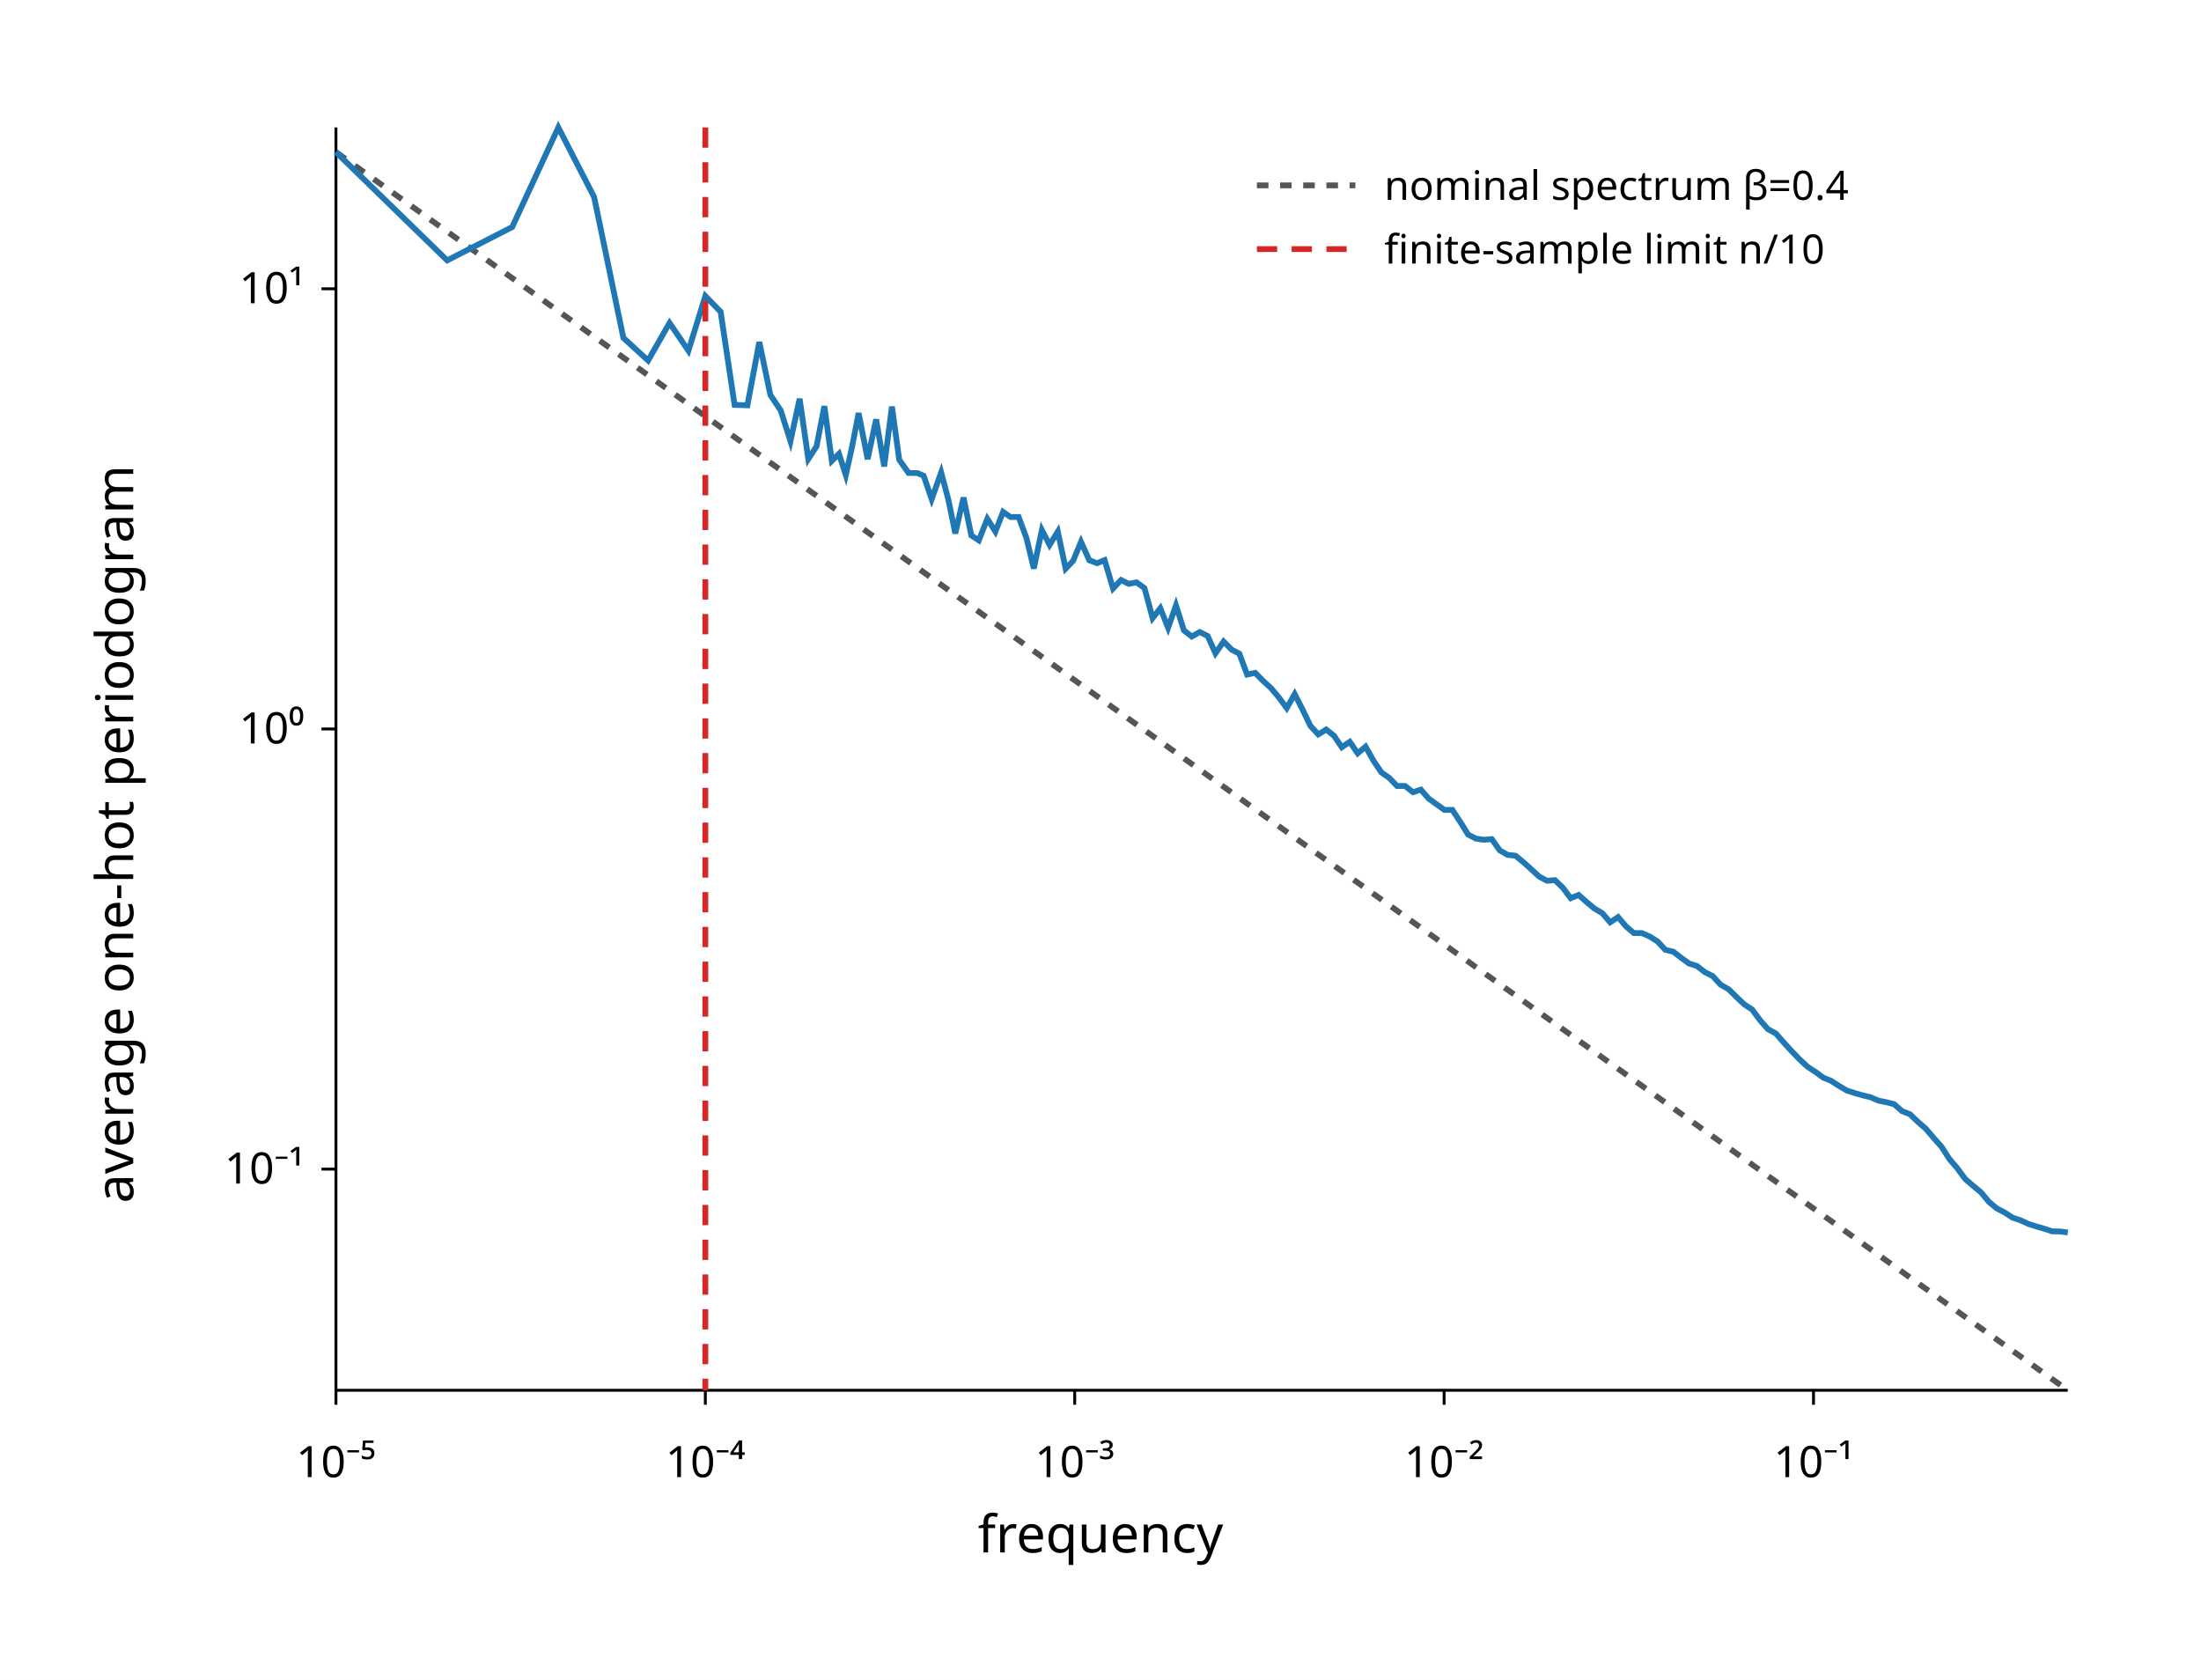
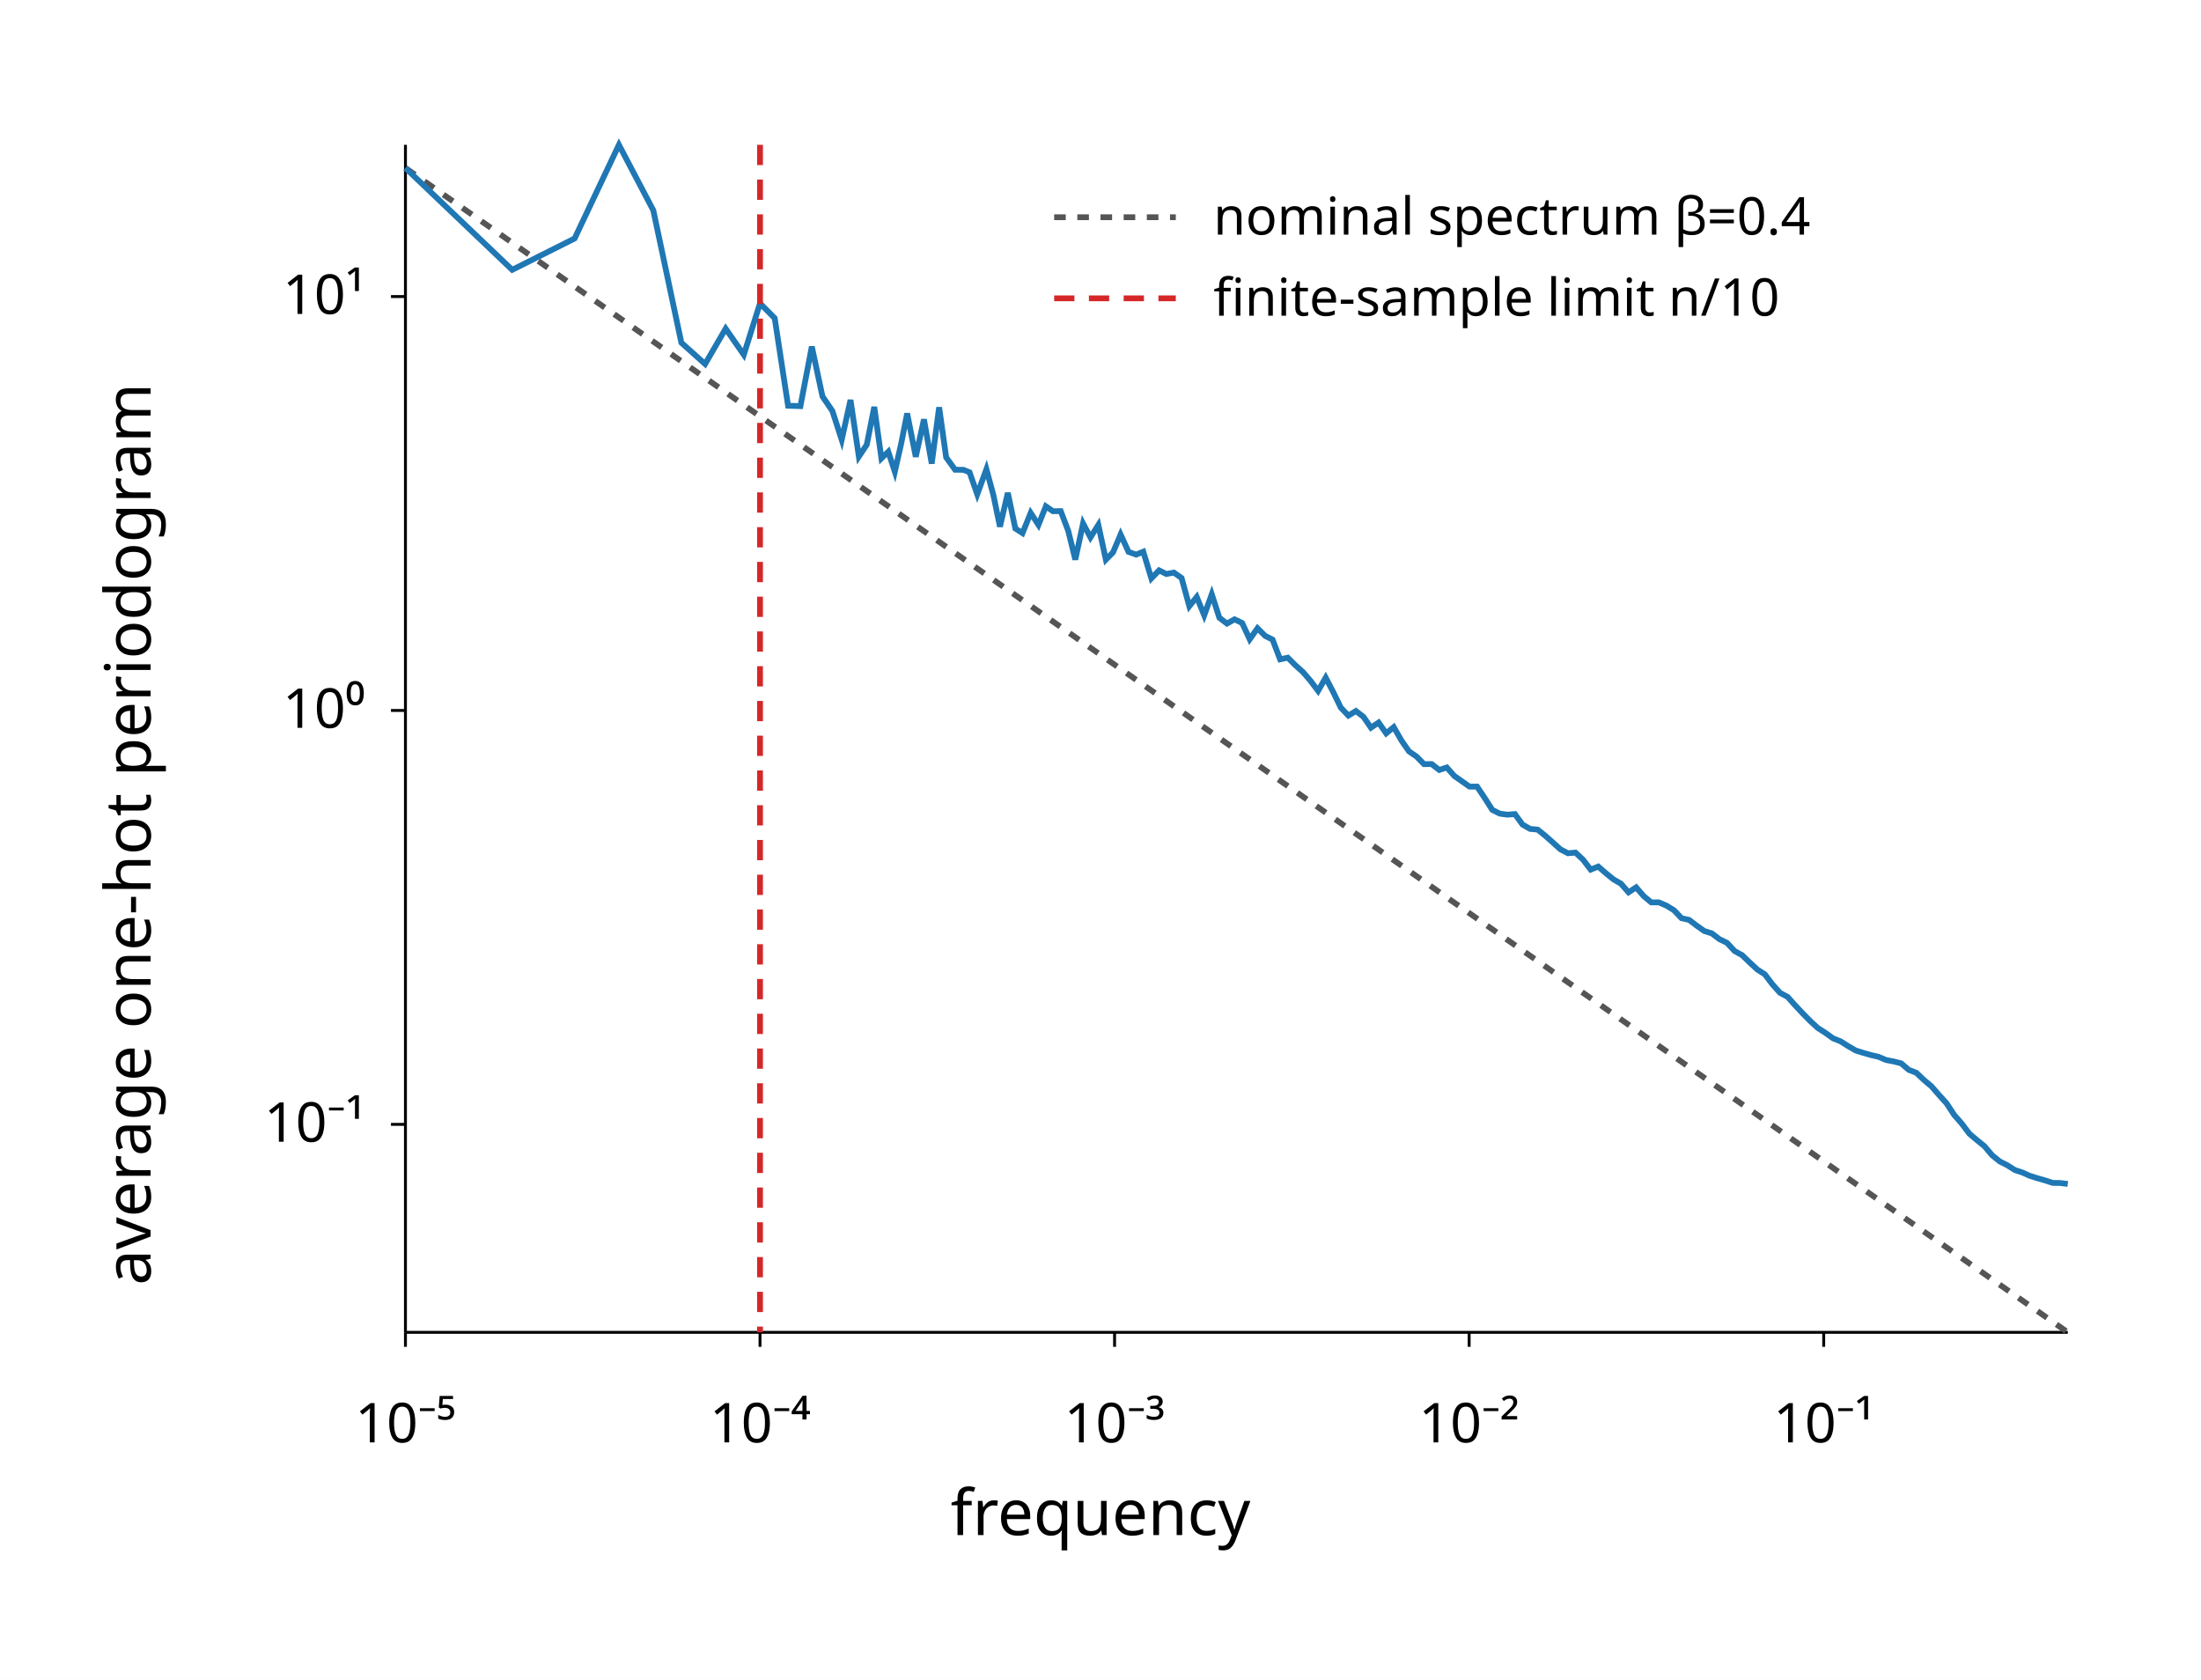
<svg xmlns="http://www.w3.org/2000/svg" width="760" height="580" viewBox="0 0 760 580">
  <rect width="100%" height="100%" fill="white" />
-   <line x1="116" y1="480" x2="714" y2="480" stroke="black" />
-   <line x1="116" y1="44" x2="116" y2="480" stroke="black" />
-   <line x1="116.0" y1="480" x2="116.0" y2="485" stroke="black" />
-   <text x="116.0" y="510" text-anchor="middle" font-family="sans-serif" font-size="15">10⁻⁵</text>
-   <line x1="243.549" y1="480" x2="243.549" y2="485" stroke="black" />
-   <text x="243.549" y="510" text-anchor="middle" font-family="sans-serif" font-size="15">10⁻⁴</text>
-   <line x1="371.099" y1="480" x2="371.099" y2="485" stroke="black" />
-   <text x="371.099" y="510" text-anchor="middle" font-family="sans-serif" font-size="15">10⁻³</text>
-   <line x1="498.648" y1="480" x2="498.648" y2="485" stroke="black" />
-   <text x="498.648" y="510" text-anchor="middle" font-family="sans-serif" font-size="15">10⁻²</text>
-   <line x1="626.197" y1="480" x2="626.197" y2="485" stroke="black" />
-   <text x="626.197" y="510" text-anchor="middle" font-family="sans-serif" font-size="15">10⁻¹</text>
-   <line x1="111" y1="403.643" x2="116" y2="403.643" stroke="black" />
-   <text x="105" y="408.643" text-anchor="end" font-family="sans-serif" font-size="15">10⁻¹</text>
-   <line x1="111" y1="251.675" x2="116" y2="251.675" stroke="black" />
-   <text x="105" y="256.675" text-anchor="end" font-family="sans-serif" font-size="15">10⁰</text>
-   <line x1="111" y1="99.707" x2="116" y2="99.707" stroke="black" />
-   <text x="105" y="104.707" text-anchor="end" font-family="sans-serif" font-size="15">10¹</text>
-   <polyline fill="none" stroke="#555555" stroke-width="2" stroke-dasharray="4 4" points="116.0,52.51 154.4,79.96 176.86,96.01 192.79,107.41 205.15,116.24 215.25,123.46 223.79,129.57 231.19,134.85 237.71,139.52 243.55,143.69 248.83,147.46 253.65,150.91 258.08,154.08 262.19,157.01 266.01,159.75 269.58,162.3 272.94,164.7 276.11,166.97 279.1,169.11 281.95,171.14 284.65,173.07 287.23,174.91 289.69,176.67 292.05,178.36 294.31,179.97 296.48,181.53 299.58,183.74 302.53,185.85 305.31,187.84 307.98,189.75 310.51,191.56 313.73,193.86 316.76,196.03 318.94,197.58 321.7,199.56 324.98,201.91 327.47,203.69 329.86,205.39 332.7,207.42 335.4,209.35 337.98,211.19 340.92,213.3 343.71,215.29 346.37,217.2 348.91,219.01 351.73,221.02 354.42,222.95 356.97,224.77 359.76,226.77 362.42,228.66 365.26,230.69 367.96,232.63 370.54,234.47 373.27,236.42 376.12,238.46 378.84,240.4 381.42,242.25 384.33,244.33 387.1,246.31 389.73,248.19 392.43,250.12 395.19,252.09 397.99,254.09 400.65,256.0 403.34,257.92 406.06,259.87 408.79,261.82 411.53,263.77 414.26,265.73 416.99,267.68 419.7,269.62 422.51,271.62 425.29,273.61 427.93,275.5 430.64,277.44 433.41,279.41 436.13,281.36 438.88,283.33 441.59,285.26 444.31,287.21 447.05,289.17 449.72,291.08 452.47,293.04 455.2,295.0 457.93,296.94 460.63,298.88 463.32,300.79 466.08,302.77 468.8,304.72 471.53,306.67 474.27,308.62 476.99,310.57 479.71,312.51 482.41,314.44 485.16,316.41 487.89,318.36 490.61,320.3 493.33,322.25 496.03,324.18 498.78,326.15 501.5,328.09 504.22,330.04 506.96,331.99 509.68,333.94 512.4,335.89 515.12,337.83 517.85,339.78 520.58,341.73 523.29,343.67 526.01,345.61 528.75,347.57 531.48,349.52 534.2,351.47 536.91,353.41 539.64,355.35 542.37,357.31 545.09,359.25 547.81,361.2 550.54,363.15 553.26,365.09 555.99,367.05 558.72,368.99 561.44,370.94 564.16,372.89 566.89,374.83 569.61,376.78 572.34,378.73 575.06,380.68 577.78,382.62 580.51,384.57 583.23,386.52 585.95,388.46 588.68,390.41 591.4,392.36 594.13,394.31 596.86,396.26 599.58,398.21 602.3,400.15 605.03,402.1 607.75,404.05 610.47,405.99 613.2,407.94 615.92,409.89 618.65,411.84 621.37,413.78 624.1,415.73 626.82,417.68 629.54,419.63 632.27,421.57 635.0,423.52 637.72,425.47 640.44,427.42 643.17,429.36 645.89,431.31 648.62,433.26 651.34,435.21 654.06,437.15 656.79,439.1 659.51,441.05 662.24,443.0 664.96,444.94 667.69,446.89 670.41,448.84 673.13,450.79 675.86,452.73 678.58,454.68 681.31,456.63 684.03,458.58 686.76,460.52 689.48,462.47 692.21,464.42 694.93,466.37 697.65,468.31 700.38,470.26 703.1,472.21 705.83,474.16 708.55,476.11 711.28,478.05 714.0,480.0" />
-   <line x1="434" y1="64" x2="468" y2="64" stroke="#555555" stroke-width="2" stroke-dasharray="4 4" />
-   <text x="478" y="69" font-family="sans-serif" font-size="14">nominal spectrum β=0.4</text>
-   <polyline fill="none" stroke="#1f77b4" stroke-width="2" points="116.0,52.51 154.4,89.9 176.86,78.39 192.79,44.0 205.15,68.04 215.25,116.65 223.79,124.48 231.19,111.5 237.71,121.08 243.55,102.21 248.83,107.64 253.65,139.79 258.08,139.94 262.19,118.09 266.01,136.36 269.58,141.72 272.94,152.31 276.11,137.68 279.1,158.47 281.95,154.1 284.65,140.23 287.23,159.12 289.69,156.68 292.05,164.01 294.31,153.82 296.48,142.62 299.58,158.53 302.53,144.8 305.31,161.04 307.98,140.37 310.51,158.75 313.73,163.3 316.76,163.33 318.94,164.24 321.7,172.33 324.98,163.11 327.47,172.51 329.86,184.18 332.7,171.79 335.4,184.88 337.98,186.56 340.92,179.14 343.71,183.53 346.37,176.73 348.91,178.51 351.73,178.49 354.42,185.71 356.97,196.28 359.76,183.0 362.42,188.14 365.26,183.54 367.96,196.32 370.54,193.64 373.27,187.06 376.12,193.44 378.84,194.45 381.42,193.39 384.33,203.18 387.1,200.25 389.73,201.58 392.43,201.05 395.19,203.05 397.99,213.41 400.65,210.0 403.34,216.76 406.06,209.01 408.79,217.63 411.53,219.77 414.26,218.21 416.99,219.57 419.7,225.55 422.51,221.5 425.29,224.31 427.93,225.66 430.64,232.9 433.41,232.3 436.13,235.07 438.88,237.58 441.59,240.8 444.31,244.48 447.05,239.63 449.72,244.86 452.47,250.61 455.2,253.55 457.93,251.88 460.63,254.01 463.32,258.0 466.08,256.11 468.8,260.09 471.53,257.79 474.27,262.66 476.99,266.69 479.71,268.58 482.41,271.38 485.16,271.35 487.89,273.51 490.61,272.62 493.33,275.73 496.03,277.67 498.78,279.64 501.5,279.63 504.22,283.76 506.96,288.17 509.68,289.55 512.4,289.94 515.12,289.72 517.85,293.59 520.58,295.16 523.29,295.43 526.01,297.66 528.75,300.14 531.48,302.65 534.2,304.1 536.91,303.87 539.64,306.48 542.37,310.11 545.09,308.98 547.81,311.4 550.54,313.67 553.26,315.27 555.99,318.44 558.72,316.62 561.44,319.82 564.16,322.15 566.89,322.14 569.61,323.32 572.34,325.04 575.06,327.95 577.78,328.57 580.51,330.69 583.23,332.65 585.95,333.52 588.68,335.64 591.4,337.0 594.13,339.99 596.86,341.53 599.58,344.2 602.3,346.78 605.03,348.57 607.75,352.24 610.47,355.34 613.2,356.82 615.92,359.93 618.65,362.91 621.37,365.73 624.1,368.28 626.82,370.05 629.54,372.05 632.27,373.16 635.0,374.92 637.72,376.52 640.44,377.39 643.17,378.18 645.89,378.83 648.62,380.0 651.34,380.54 654.06,381.24 656.79,383.64 659.51,384.7 662.24,387.33 664.96,389.68 667.69,392.87 670.41,395.93 673.13,400.18 675.86,403.36 678.58,407.05 681.31,409.41 684.03,411.65 686.76,414.95 689.48,417.21 692.21,418.63 694.93,420.4 697.65,421.31 700.38,422.56 703.1,423.43 705.83,424.22 708.55,425.13 711.28,425.17 714.0,425.53" />
-   <line x1="243.55" y1="44" x2="243.55" y2="480" stroke="#d62728" stroke-width="2" stroke-dasharray="7 5" />
-   <line x1="434" y1="86" x2="468" y2="86" stroke="#d62728" stroke-width="2" stroke-dasharray="7 5" />
-   <text x="478" y="91" font-family="sans-serif" font-size="14">finite-sample limit n/10</text>
-   <text x="380.0" y="536" text-anchor="middle" font-family="sans-serif" font-size="18">frequency</text>
-   <text x="46" y="288.0" transform="rotate(-90 46 288.0)" text-anchor="middle" font-family="sans-serif" font-size="18">average one-hot periodogram</text>
+   <line x1="140" y1="460" x2="714" y2="460" stroke="black" />
+   <line x1="140" y1="50" x2="140" y2="460" stroke="black" />
+   <line x1="140.0" y1="460" x2="140.0" y2="465" stroke="black" />
+   <text x="140.0" y="498" text-anchor="middle" font-family="sans-serif" font-size="19">10⁻⁵</text>
+   <line x1="262.43" y1="460" x2="262.43" y2="465" stroke="black" />
+   <text x="262.43" y="498" text-anchor="middle" font-family="sans-serif" font-size="19">10⁻⁴</text>
+   <line x1="384.861" y1="460" x2="384.861" y2="465" stroke="black" />
+   <text x="384.861" y="498" text-anchor="middle" font-family="sans-serif" font-size="19">10⁻³</text>
+   <line x1="507.291" y1="460" x2="507.291" y2="465" stroke="black" />
+   <text x="507.291" y="498" text-anchor="middle" font-family="sans-serif" font-size="19">10⁻²</text>
+   <line x1="629.721" y1="460" x2="629.721" y2="465" stroke="black" />
+   <text x="629.721" y="498" text-anchor="middle" font-family="sans-serif" font-size="19">10⁻¹</text>
+   <line x1="135" y1="388.196" x2="140" y2="388.196" stroke="black" />
+   <text x="126" y="394.196" text-anchor="end" font-family="sans-serif" font-size="19">10⁻¹</text>
+   <line x1="135" y1="245.29" x2="140" y2="245.29" stroke="black" />
+   <text x="126" y="251.29" text-anchor="end" font-family="sans-serif" font-size="19">10⁰</text>
+   <line x1="135" y1="102.385" x2="140" y2="102.385" stroke="black" />
+   <text x="126" y="108.385" text-anchor="end" font-family="sans-serif" font-size="19">10¹</text>
+   <polyline fill="none" stroke="#555555" stroke-width="2" stroke-dasharray="4 4" points="140.0,58.0 176.86,83.81 198.41,98.91 213.71,109.62 225.58,117.93 235.27,124.72 243.47,130.46 250.57,135.44 256.83,139.82 262.43,143.75 267.5,147.29 272.12,150.53 276.38,153.52 280.32,156.27 283.99,158.84 287.42,161.25 290.64,163.5 293.68,165.63 296.56,167.65 299.29,169.56 301.88,171.37 304.35,173.11 306.72,174.76 308.98,176.35 311.15,177.87 313.24,179.33 316.21,181.41 319.04,183.39 321.72,185.27 324.28,187.06 326.71,188.76 329.79,190.92 332.7,192.96 334.79,194.43 337.44,196.28 340.6,198.49 342.99,200.16 345.28,201.77 348.0,203.67 350.6,205.49 353.07,207.22 355.89,209.2 358.57,211.08 361.13,212.87 363.56,214.57 366.27,216.47 368.85,218.27 371.3,219.99 373.98,221.87 376.53,223.65 379.25,225.56 381.85,227.38 384.32,229.11 386.94,230.95 389.68,232.86 392.29,234.69 394.77,236.43 397.56,238.38 400.22,240.24 402.75,242.01 405.34,243.83 407.99,245.68 410.67,247.56 413.23,249.35 415.81,251.17 418.42,252.99 421.04,254.83 423.67,256.67 426.29,258.51 428.91,260.34 431.52,262.16 434.21,264.05 436.87,265.92 439.41,267.69 442.01,269.52 444.67,271.38 447.28,273.2 449.92,275.06 452.52,276.87 455.13,278.7 457.76,280.55 460.33,282.34 462.96,284.19 465.59,286.03 468.2,287.86 470.8,289.68 473.38,291.48 476.03,293.34 478.64,295.17 481.26,297.0 483.89,298.84 486.51,300.67 489.11,302.5 491.7,304.32 494.35,306.17 496.96,308.0 499.57,309.83 502.18,311.66 504.78,313.47 507.42,315.32 510.03,317.15 512.64,318.98 515.27,320.82 517.88,322.65 520.49,324.48 523.1,326.31 525.72,328.14 528.35,329.98 530.95,331.8 533.56,333.63 536.18,335.47 538.8,337.3 541.41,339.13 544.02,340.96 546.63,342.79 549.26,344.62 551.87,346.45 554.48,348.28 557.1,350.12 559.71,351.95 562.33,353.78 564.95,355.61 567.56,357.44 570.18,359.27 572.79,361.1 575.41,362.94 578.02,364.77 580.64,366.6 583.25,368.43 585.86,370.26 588.48,372.09 591.09,373.92 593.71,375.76 596.32,377.59 598.94,379.42 601.56,381.25 604.17,383.08 606.79,384.91 609.4,386.74 612.02,388.58 614.63,390.41 617.24,392.24 619.86,394.07 622.48,395.9 625.09,397.73 627.71,399.56 630.32,401.39 632.93,403.23 635.55,405.06 638.17,406.89 640.78,408.72 643.39,410.55 646.01,412.38 648.62,414.21 651.24,416.05 653.85,417.88 656.47,419.71 659.09,421.54 661.7,423.37 664.31,425.2 666.93,427.03 669.55,428.87 672.16,430.7 674.77,432.53 677.39,434.36 680.0,436.19 682.62,438.02 685.23,439.85 687.85,441.69 690.46,443.52 693.08,445.35 695.7,447.18 698.31,449.01 700.92,450.84 703.54,452.67 706.15,454.51 708.77,456.34 711.39,458.17 714.0,460.0" />
+   <line x1="364" y1="75" x2="406" y2="75" stroke="#555555" stroke-width="2" stroke-dasharray="4 4" />
+   <text x="419" y="81" font-family="sans-serif" font-size="18">nominal spectrum β=0.4</text>
+   <polyline fill="none" stroke="#1f77b4" stroke-width="2" points="140.0,58.0 176.86,93.16 198.41,82.34 213.71,50.0 225.58,72.61 235.27,118.32 243.47,125.68 250.57,113.47 256.83,122.48 262.43,104.74 267.5,109.85 272.12,140.08 276.38,140.22 280.32,119.67 283.99,136.85 287.42,141.89 290.64,151.85 293.68,138.09 296.56,157.64 299.29,153.53 301.88,140.49 304.35,158.26 306.72,155.96 308.98,162.86 311.15,153.27 313.24,142.74 316.21,157.7 319.04,144.79 321.72,160.06 324.28,140.63 326.71,157.91 329.79,162.18 332.7,162.21 334.79,163.07 337.44,170.67 340.6,162.01 342.99,170.84 345.28,181.82 348.0,170.17 350.6,182.48 353.07,184.06 355.89,177.08 358.57,181.21 361.13,174.81 363.56,176.49 366.27,176.47 368.85,183.26 371.3,193.2 373.98,180.71 376.53,185.55 379.25,181.22 381.85,193.23 384.32,190.71 386.94,184.53 389.68,190.53 392.29,191.48 394.77,190.48 397.56,199.69 400.22,196.93 402.75,198.18 405.34,197.69 407.99,199.56 410.67,209.3 413.23,206.1 415.81,212.45 418.42,205.17 421.04,213.28 423.67,215.29 426.29,213.83 428.91,215.1 431.52,220.72 434.21,216.91 436.87,219.56 439.41,220.82 442.01,227.64 444.67,227.07 447.28,229.67 449.92,232.04 452.52,235.06 455.13,238.53 457.76,233.96 460.33,238.88 462.96,244.29 465.59,247.06 468.2,245.48 470.8,247.49 473.38,251.24 476.03,249.46 478.64,253.2 481.26,251.04 483.89,255.62 486.51,259.41 489.11,261.19 491.7,263.82 494.35,263.8 496.96,265.83 499.57,264.98 502.18,267.91 504.78,269.73 507.42,271.59 510.03,271.58 512.64,275.47 515.27,279.61 517.88,280.91 520.49,281.27 523.1,281.07 525.72,284.7 528.35,286.18 530.95,286.43 533.56,288.53 536.18,290.86 538.8,293.23 541.41,294.59 544.02,294.37 546.63,296.82 549.26,300.24 551.87,299.18 554.48,301.46 557.1,303.59 559.71,305.1 562.33,308.08 564.95,306.36 567.56,309.38 570.18,311.56 572.79,311.55 575.41,312.67 578.02,314.28 580.64,317.02 583.25,317.6 585.86,319.59 588.48,321.44 591.09,322.26 593.71,324.25 596.32,325.52 598.94,328.34 601.56,329.79 604.17,332.3 606.79,334.73 609.4,336.4 612.02,339.86 614.63,342.78 617.24,344.17 619.86,347.09 622.48,349.89 625.09,352.54 627.71,354.94 630.32,356.61 632.93,358.49 635.55,359.53 638.17,361.19 640.78,362.69 643.39,363.51 646.01,364.26 648.62,364.86 651.24,365.97 653.85,366.47 656.47,367.13 659.09,369.38 661.7,370.38 664.31,372.86 666.93,375.06 669.55,378.07 672.16,380.95 674.77,384.94 677.39,387.93 680.0,391.4 682.62,393.62 685.23,395.73 687.85,398.83 690.46,400.96 693.08,402.29 695.7,403.95 698.31,404.81 700.92,405.98 703.54,406.8 706.15,407.54 708.77,408.4 711.39,408.44 714.0,408.77" />
+   <line x1="262.44" y1="50" x2="262.44" y2="460" stroke="#d62728" stroke-width="2" stroke-dasharray="7 5" />
+   <line x1="364" y1="103" x2="406" y2="103" stroke="#d62728" stroke-width="2" stroke-dasharray="7 5" />
+   <text x="419" y="109" font-family="sans-serif" font-size="18">finite-sample limit n/10</text>
+   <text x="380.0" y="530" text-anchor="middle" font-family="sans-serif" font-size="22">frequency</text>
+   <text x="52" y="288.0" transform="rotate(-90 52 288.0)" text-anchor="middle" font-family="sans-serif" font-size="22">average one-hot periodogram</text>
</svg>
